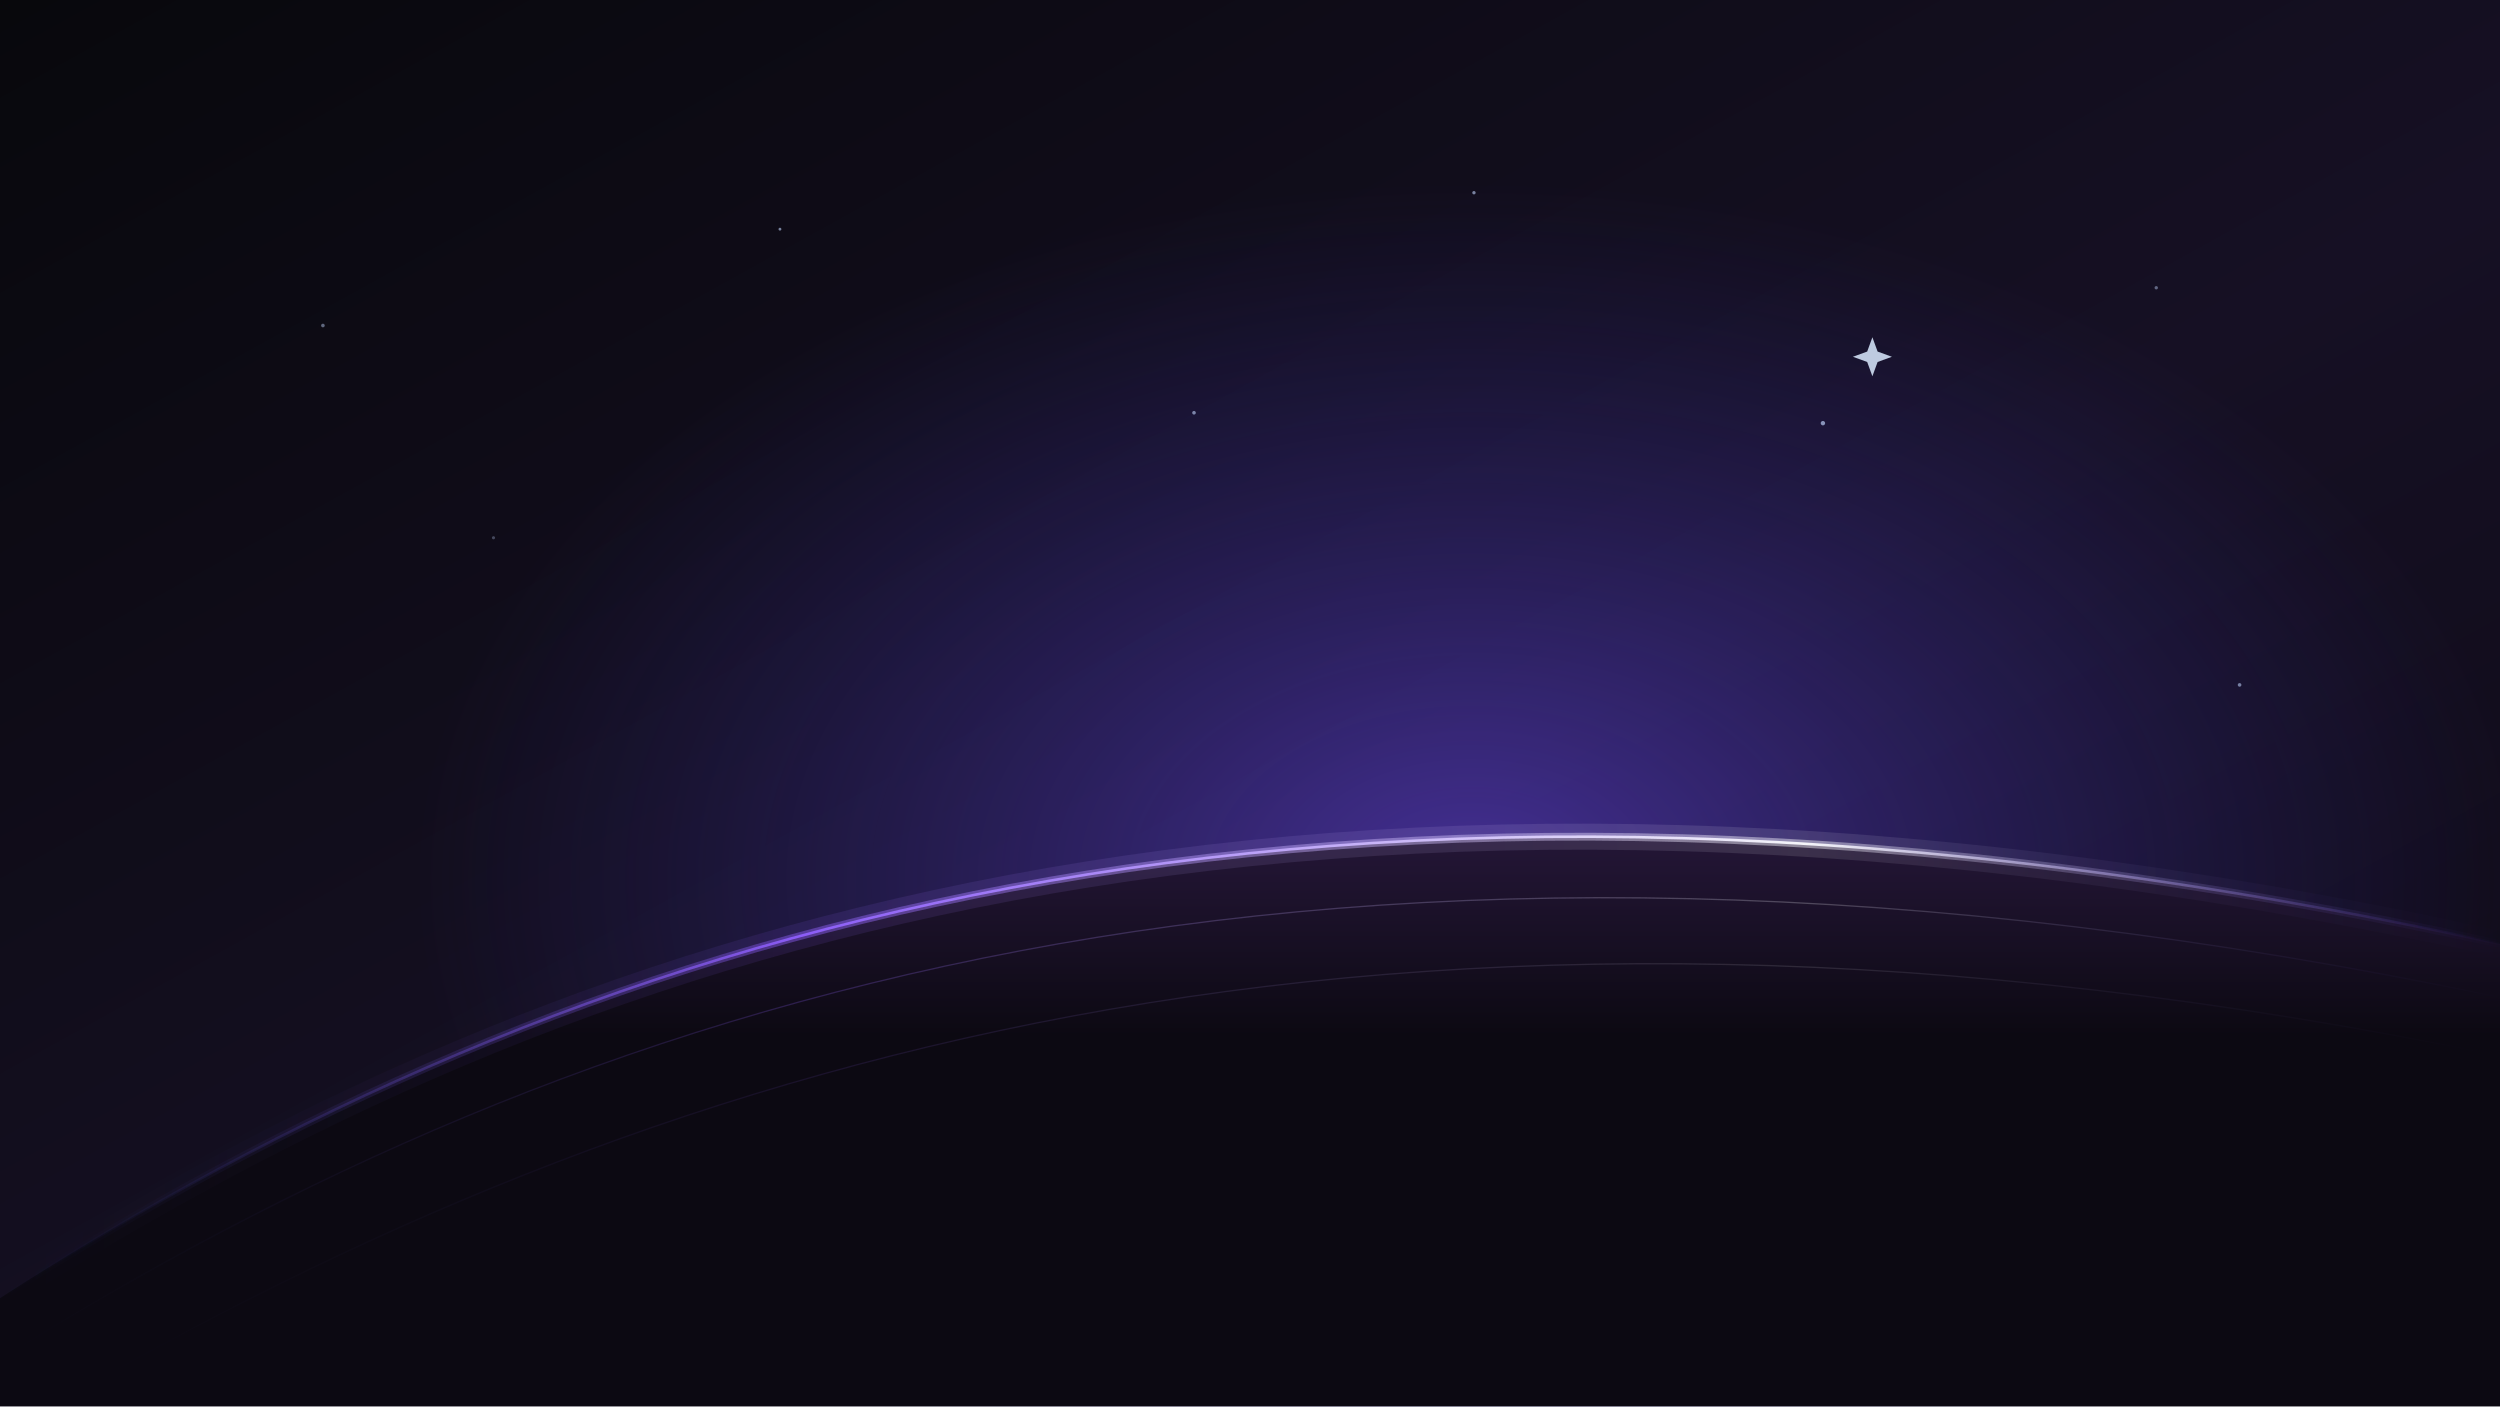
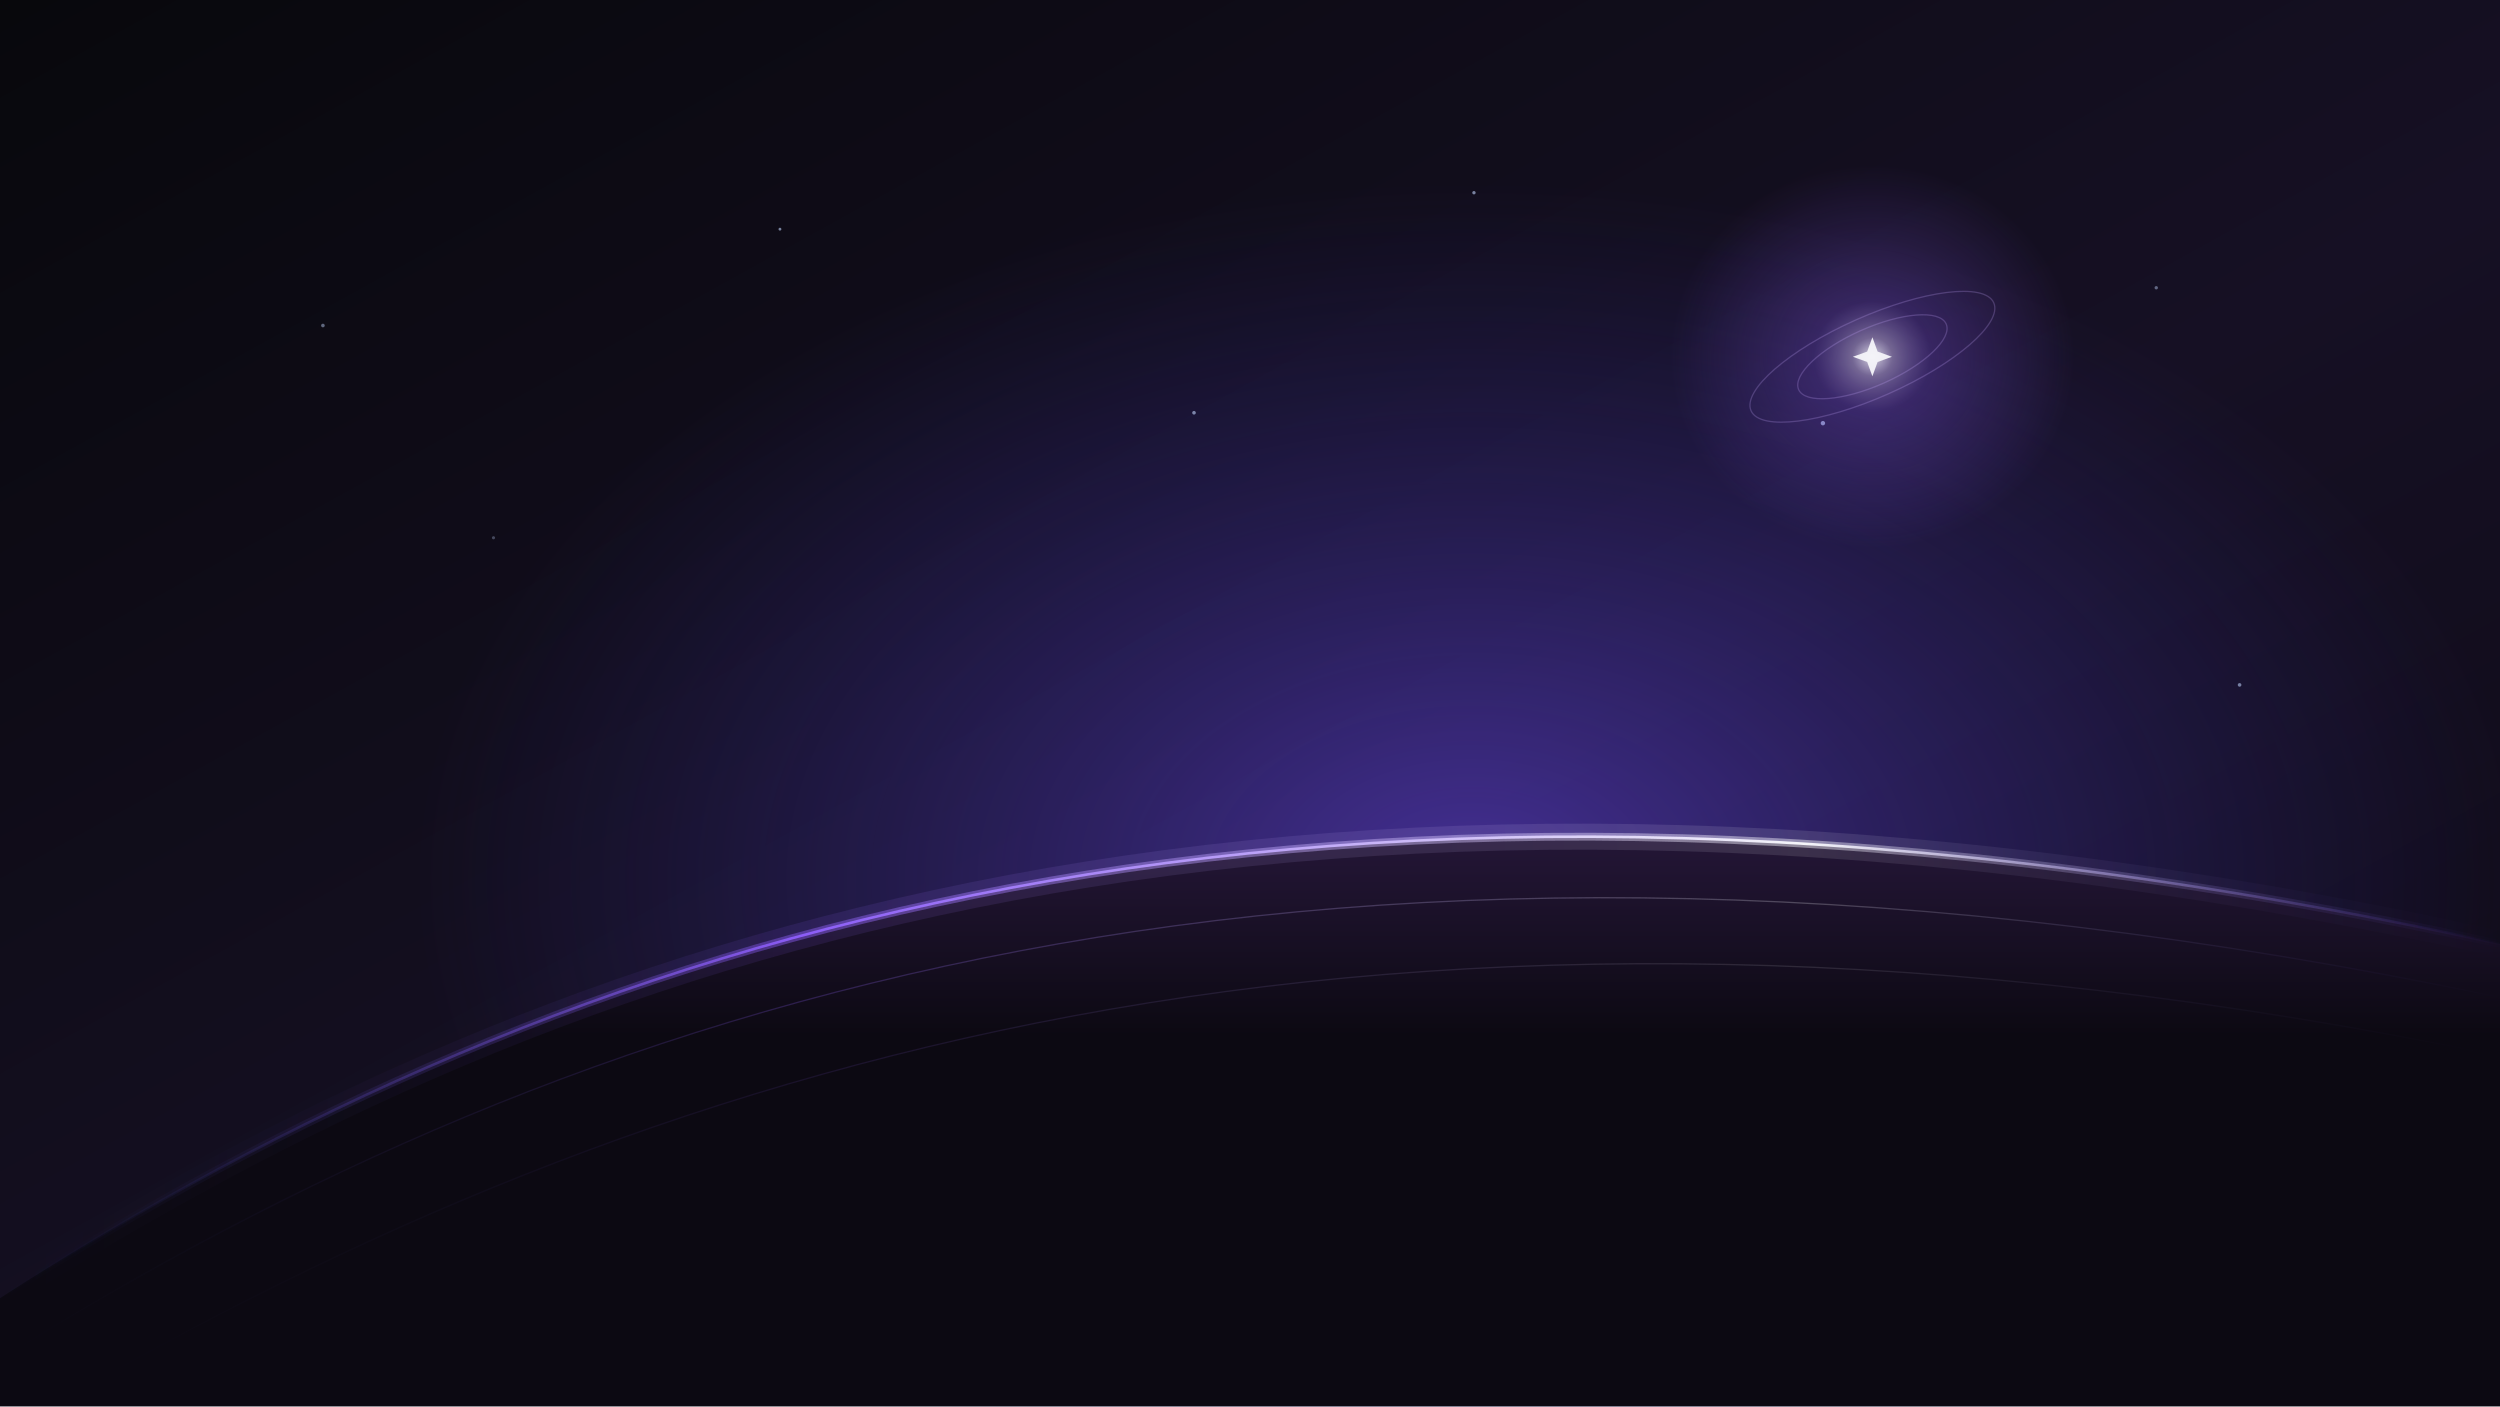
<svg xmlns="http://www.w3.org/2000/svg" viewBox="0 0 1920 1080" width="1920" height="1080" role="img">
  <defs>
    <linearGradient id="sky" x2="1" y2="1">
      <stop stop-color="#08080c" />
      <stop offset=".56" stop-color="#161024" />
      <stop offset="1" stop-color="#0d0914" />
    </linearGradient>
    <radialGradient id="halo">
      <stop stop-color="#6c4af4" stop-opacity=".54" />
      <stop offset="1" stop-color="#3b35ac" stop-opacity="0" />
    </radialGradient>
    <linearGradient id="horizon" x2="1" y2="0">
      <stop stop-color="#0b1633" stop-opacity="0" />
      <stop offset=".32" stop-color="#8b5cf6" />
      <stop offset=".72" stop-color="#f5f5fa" />
      <stop offset="1" stop-color="#492bb4" stop-opacity="0" />
    </linearGradient>
    <linearGradient id="planet" x2="0" y2="1">
      <stop stop-color="#241637" />
      <stop offset=".35" stop-color="#0c0912" />
    </linearGradient>
+     <radialGradient id="afterglow">
+       <stop stop-color="#f5f5fa" stop-opacity=".86" />
+       <stop offset=".10" stop-color="#d5bfff" stop-opacity=".48" />
+       <stop offset=".29" stop-color="#8b5cf6" stop-opacity=".27" />
+       <stop offset="1" stop-color="#8b5cf6" stop-opacity="0" />
+     </radialGradient>
  </defs>
  <path fill="url(#sky)" d="M0 0h1920v1080H0z" />
  <ellipse cx="1130" cy="675" rx="820" ry="535" fill="url(#halo)" />
  <g fill="#c3d7ff">
    <circle cx="248" cy="250" r="1.4" opacity=".45" />
    <circle cx="379" cy="413" r="1.2" opacity=".3" />
    <circle cx="599" cy="176" r="1.1" opacity=".58" />
    <circle cx="917" cy="317" r="1.4" opacity=".58" />
    <circle cx="1132" cy="148" r="1.3" opacity=".58" />
    <circle cx="1400" cy="325" r="1.7" opacity=".65" />
    <circle cx="1656" cy="221" r="1.3" opacity=".43" />
    <circle cx="1720" cy="526" r="1.4" opacity=".55" />
  </g>
-   <path d="M1438 259l4 11 11 4-11 4-4 11-4-11-11-4 11-4z" fill="#daeaff" opacity=".85" />
+   <ellipse cx="1438" cy="274" rx="155" ry="147" fill="url(#afterglow)" />
+   <g fill="none" stroke="#c7a8ff" opacity=".24">
+     <ellipse cx="1438" cy="274" rx="62" ry="22" transform="rotate(-24 1438 274)" />
+     <ellipse cx="1438" cy="274" rx="102" ry="31" transform="rotate(-24 1438 274)" />
+   </g>
+   <path d="M1438 259l4 11 11 4-11 4-4 11-4-11-11-4 11-4z" fill="#f5f5fa" opacity=".94" />
  <path d="M0 997C430 720 1001 524 1920 725v355H0z" fill="url(#planet)" />
  <g fill="none" stroke="url(#horizon)">
    <path d="M0 997C430 720 1001 524 1920 725" stroke-width="20" opacity=".12" />
    <path d="M0 997C430 720 1001 524 1920 725" stroke-width="6" opacity=".45" />
    <path d="M0 997C430 720 1001 524 1920 725" stroke-width="2" />
    <path d="M0 1044C440 769 1009 575 1920 766" opacity=".24" />
    <path d="M40 1080C492 818 1054 632 1920 811" opacity=".12" />
  </g>
</svg>
